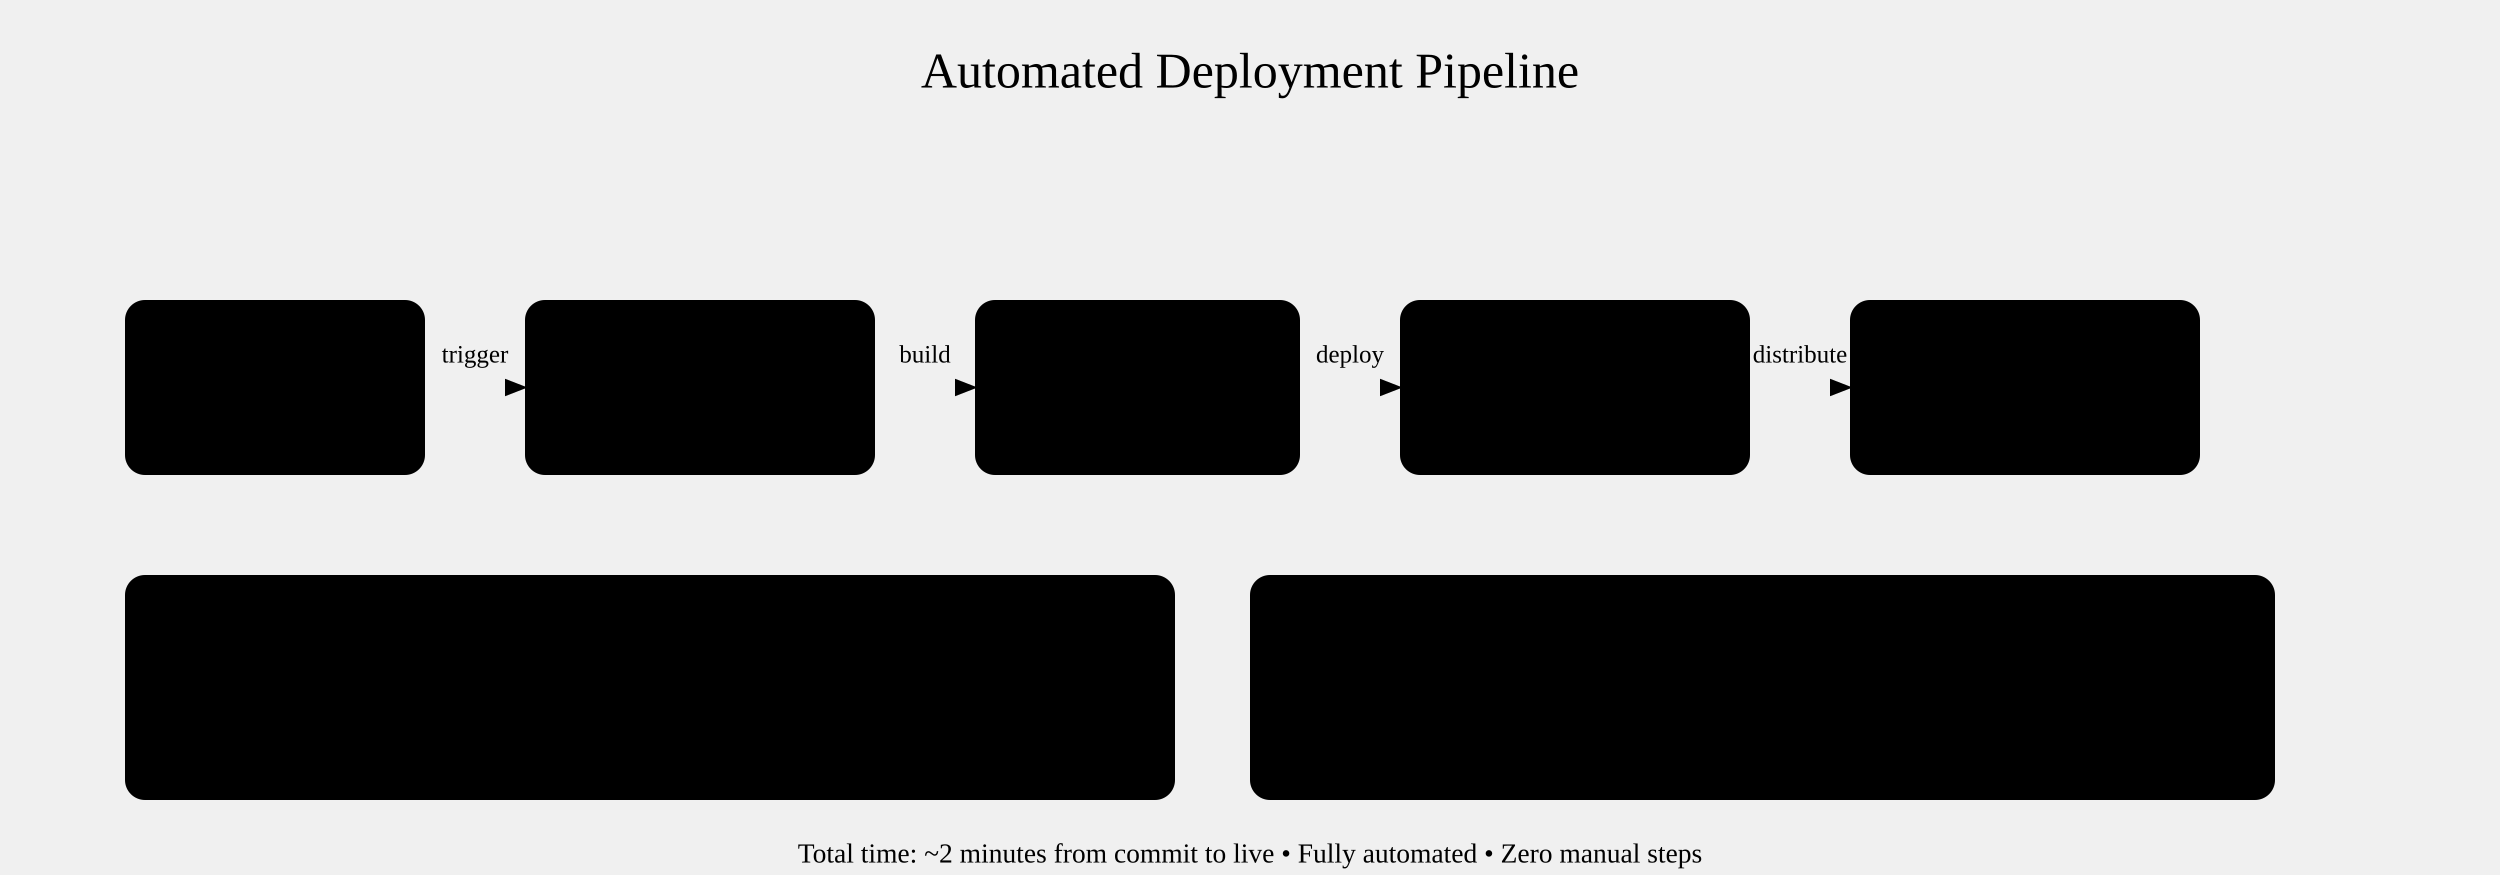
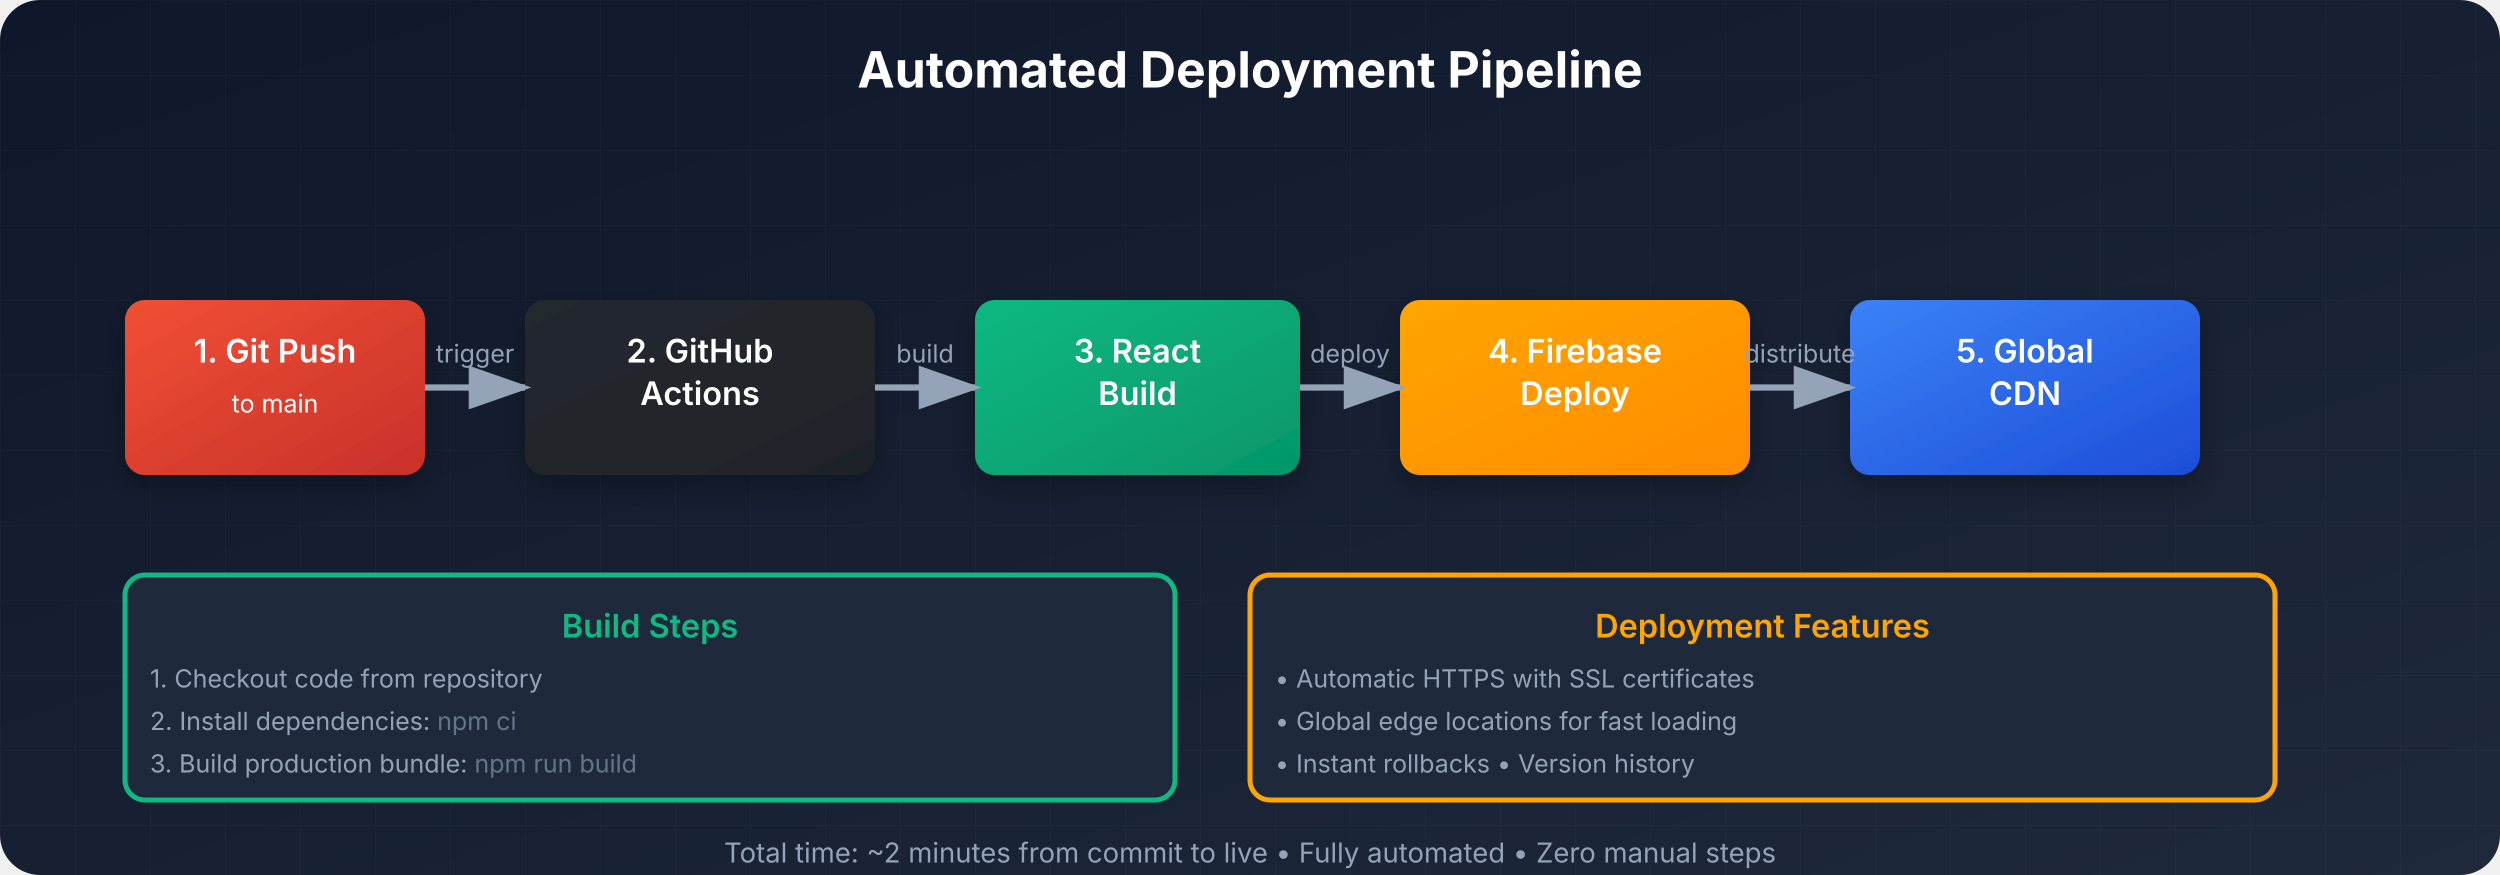
- <svg xmlns="http://www.w3.org/2000/svg" viewBox="0 0 1000 350">
+ <svg xmlns="http://www.w3.org/2000/svg" viewBox="0 0 1000 350" width="1000" height="350" style="font-family: system-ui, -apple-system, sans-serif;">
  <defs>
-     <marker id="arrow" markerWidth="9" markerHeight="7" refX="8" refY="3.5" orient="auto" markerUnits="userSpaceOnUse">
-       <polygon points="0 0, 9 3.5, 0 7" class="dg-arrowhead" />
-     </marker>
-     <marker id="arrow-accent" markerWidth="9" markerHeight="7" refX="8" refY="3.5" orient="auto" markerUnits="userSpaceOnUse">
-       <polygon points="0 0, 9 3.5, 0 7" class="dg-arrowhead dg-arrowhead--accent" />
+     <linearGradient id="gitGrad" x1="0%" y1="0%" x2="100%" y2="100%">
+       <stop offset="0%" style="stop-color:#f05032" />
+       <stop offset="100%" style="stop-color:#c9302c" />
+     </linearGradient>
+     <linearGradient id="githubGrad" x1="0%" y1="0%" x2="100%" y2="100%">
+       <stop offset="0%" style="stop-color:#24292f" />
+       <stop offset="100%" style="stop-color:#1f2328" />
+     </linearGradient>
+     <linearGradient id="buildGrad" x1="0%" y1="0%" x2="100%" y2="100%">
+       <stop offset="0%" style="stop-color:#10b981" />
+       <stop offset="100%" style="stop-color:#059669" />
+     </linearGradient>
+     <linearGradient id="firebaseGrad" x1="0%" y1="0%" x2="100%" y2="100%">
+       <stop offset="0%" style="stop-color:#FFA500" />
+       <stop offset="100%" style="stop-color:#FF8C00" />
+     </linearGradient>
+     <linearGradient id="cdnGrad" x1="0%" y1="0%" x2="100%" y2="100%">
+       <stop offset="0%" style="stop-color:#3b82f6" />
+       <stop offset="100%" style="stop-color:#1d4ed8" />
+     </linearGradient>
+     <linearGradient id="bgGrad" x1="0%" y1="0%" x2="100%" y2="100%">
+       <stop offset="0%" style="stop-color:#0f172a" />
+       <stop offset="100%" style="stop-color:#1e293b" />
+     </linearGradient>
+     <filter id="shadow" x="-20%" y="-20%" width="140%" height="140%">
+       <feDropShadow dx="0" dy="4" stdDeviation="6" flood-color="#000" flood-opacity="0.3" />
+     </filter>
+     <marker id="arrow" markerWidth="10" markerHeight="7" refX="9" refY="3.5" orient="auto">
+       <polygon points="0 0, 10 3.5, 0 7" fill="#94a3b8" />
    </marker>
  </defs>
-   <text x="500" y="35" text-anchor="middle" font-size="20" class="dg-heading">Automated Deployment Pipeline</text>
-   <g>
-     <rect x="50" y="120" width="120" height="70" rx="8" class="dg-node" />
-     <text x="110" y="145" text-anchor="middle" font-size="13" class="dg-title">1. Git Push</text>
-     <text x="110" y="165" text-anchor="middle" font-size="10" class="dg-sub">to main</text>
+   <rect width="1000" height="350" rx="16" fill="url(#bgGrad)" />
+   <pattern id="grid" width="30" height="30" patternUnits="userSpaceOnUse">
+     <path d="M 30 0 L 0 0 0 30" fill="none" stroke="#ffffff" stroke-width="0.3" opacity="0.05" />
+   </pattern>
+   <rect width="1000" height="350" fill="url(#grid)" />
+   <text x="500" y="35" text-anchor="middle" fill="#ffffff" font-size="20" font-weight="700">Automated Deployment Pipeline</text>
+   <g filter="url(#shadow)">
+     <rect x="50" y="120" width="120" height="70" rx="8" fill="url(#gitGrad)" />
+     <text x="110" y="145" text-anchor="middle" fill="white" font-size="13" font-weight="600">1. Git Push</text>
+     <text x="110" y="165" text-anchor="middle" fill="white" font-size="10">to main</text>
  </g>
-   <g>
-     <rect x="210" y="120" width="140" height="70" rx="8" class="dg-node" />
-     <text x="280" y="145" text-anchor="middle" font-size="13" class="dg-title">2. GitHub</text>
-     <text x="280" y="162" text-anchor="middle" font-size="13" class="dg-title">Actions</text>
+   <g filter="url(#shadow)">
+     <rect x="210" y="120" width="140" height="70" rx="8" fill="url(#githubGrad)" />
+     <text x="280" y="145" text-anchor="middle" fill="white" font-size="13" font-weight="600">2. GitHub</text>
+     <text x="280" y="162" text-anchor="middle" fill="white" font-size="13" font-weight="600">Actions</text>
  </g>
-   <g>
-     <rect x="390" y="120" width="130" height="70" rx="8" class="dg-node" />
-     <text x="455" y="145" text-anchor="middle" font-size="13" class="dg-title">3. React</text>
-     <text x="455" y="162" text-anchor="middle" font-size="13" class="dg-title">Build</text>
+   <g filter="url(#shadow)">
+     <rect x="390" y="120" width="130" height="70" rx="8" fill="url(#buildGrad)" />
+     <text x="455" y="145" text-anchor="middle" fill="white" font-size="13" font-weight="600">3. React</text>
+     <text x="455" y="162" text-anchor="middle" fill="white" font-size="13" font-weight="600">Build</text>
  </g>
-   <g>
-     <rect x="560" y="120" width="140" height="70" rx="8" class="dg-node dg-node--accent" />
-     <text x="630" y="145" text-anchor="middle" font-size="13" class="dg-title dg-title--accent">4. Firebase</text>
-     <text x="630" y="162" text-anchor="middle" font-size="13" class="dg-title dg-title--accent">Deploy</text>
+   <g filter="url(#shadow)">
+     <rect x="560" y="120" width="140" height="70" rx="8" fill="url(#firebaseGrad)" />
+     <text x="630" y="145" text-anchor="middle" fill="white" font-size="13" font-weight="600">4. Firebase</text>
+     <text x="630" y="162" text-anchor="middle" fill="white" font-size="13" font-weight="600">Deploy</text>
  </g>
-   <g>
-     <rect x="740" y="120" width="140" height="70" rx="8" class="dg-node" />
-     <text x="810" y="145" text-anchor="middle" font-size="13" class="dg-title">5. Global</text>
-     <text x="810" y="162" text-anchor="middle" font-size="13" class="dg-title">CDN</text>
+   <g filter="url(#shadow)">
+     <rect x="740" y="120" width="140" height="70" rx="8" fill="url(#cdnGrad)" />
+     <text x="810" y="145" text-anchor="middle" fill="white" font-size="13" font-weight="600">5. Global</text>
+     <text x="810" y="162" text-anchor="middle" fill="white" font-size="13" font-weight="600">CDN</text>
  </g>
-   <path d="M 170 155 L 210 155" marker-end="url(#arrow)" class="dg-edge" />
-   <path d="M 350 155 L 390 155" marker-end="url(#arrow)" class="dg-edge" />
-   <path d="M 520 155 L 560 155" marker-end="url(#arrow)" class="dg-edge" />
-   <path d="M 700 155 L 740 155" marker-end="url(#arrow)" class="dg-edge" />
-   <text x="190" y="145" text-anchor="middle" font-size="10" class="dg-label">trigger</text>
-   <text x="370" y="145" text-anchor="middle" font-size="10" class="dg-label">build</text>
-   <text x="540" y="145" text-anchor="middle" font-size="10" class="dg-label">deploy</text>
-   <text x="720" y="145" text-anchor="middle" font-size="10" class="dg-label">distribute</text>
-   <rect x="50" y="230" width="420" height="90" rx="8" class="dg-group" />
-   <text x="260" y="255" text-anchor="middle" font-size="13" class="dg-glabel">Build Steps</text>
-   <text x="60" y="275" font-size="10" class="dg-sub">1. Checkout code from repository</text>
-   <text x="60" y="292" font-size="10" class="dg-sub">2. Install dependencies: <tspan class="dg-code">npm ci</tspan>
+   <path d="M 170 155 L 210 155" stroke="#94a3b8" stroke-width="2.5" marker-end="url(#arrow)" />
+   <path d="M 350 155 L 390 155" stroke="#94a3b8" stroke-width="2.5" marker-end="url(#arrow)" />
+   <path d="M 520 155 L 560 155" stroke="#94a3b8" stroke-width="2.5" marker-end="url(#arrow)" />
+   <path d="M 700 155 L 740 155" stroke="#94a3b8" stroke-width="2.5" marker-end="url(#arrow)" />
+   <text x="190" y="145" text-anchor="middle" fill="#94a3b8" font-size="10">trigger</text>
+   <text x="370" y="145" text-anchor="middle" fill="#94a3b8" font-size="10">build</text>
+   <text x="540" y="145" text-anchor="middle" fill="#94a3b8" font-size="10">deploy</text>
+   <text x="720" y="145" text-anchor="middle" fill="#94a3b8" font-size="10">distribute</text>
+   <rect x="50" y="230" width="420" height="90" fill="#1e293b" stroke="#10b981" stroke-width="2" rx="8" />
+   <text x="260" y="255" text-anchor="middle" fill="#10b981" font-size="13" font-weight="600">Build Steps</text>
+   <text x="60" y="275" fill="#94a3b8" font-size="10">1. Checkout code from repository</text>
+   <text x="60" y="292" fill="#94a3b8" font-size="10">2. Install dependencies: <tspan fill="#64748b">npm ci</tspan>
  </text>
-   <text x="60" y="309" font-size="10" class="dg-sub">3. Build production bundle: <tspan class="dg-code">npm run build</tspan>
+   <text x="60" y="309" fill="#94a3b8" font-size="10">3. Build production bundle: <tspan fill="#64748b">npm run build</tspan>
  </text>
-   <rect x="500" y="230" width="410" height="90" rx="8" class="dg-group" />
-   <text x="705" y="255" text-anchor="middle" font-size="13" class="dg-glabel">Deployment Features</text>
-   <text x="510" y="275" font-size="10" class="dg-sub">• Automatic HTTPS with SSL certificates</text>
-   <text x="510" y="292" font-size="10" class="dg-sub">• Global edge locations for fast loading</text>
-   <text x="510" y="309" font-size="10" class="dg-sub">• Instant rollbacks • Version history</text>
-   <text x="500" y="345" text-anchor="middle" font-size="11" class="dg-label">Total time: ~2 minutes from commit to live • Fully automated • Zero manual steps</text>
+   <rect x="500" y="230" width="410" height="90" fill="#1e293b" stroke="#FFA500" stroke-width="2" rx="8" />
+   <text x="705" y="255" text-anchor="middle" fill="#FFA500" font-size="13" font-weight="600">Deployment Features</text>
+   <text x="510" y="275" fill="#94a3b8" font-size="10">• Automatic HTTPS with SSL certificates</text>
+   <text x="510" y="292" fill="#94a3b8" font-size="10">• Global edge locations for fast loading</text>
+   <text x="510" y="309" fill="#94a3b8" font-size="10">• Instant rollbacks • Version history</text>
+   <text x="500" y="345" text-anchor="middle" fill="#94a3b8" font-size="11">Total time: ~2 minutes from commit to live • Fully automated • Zero manual steps</text>
</svg>
